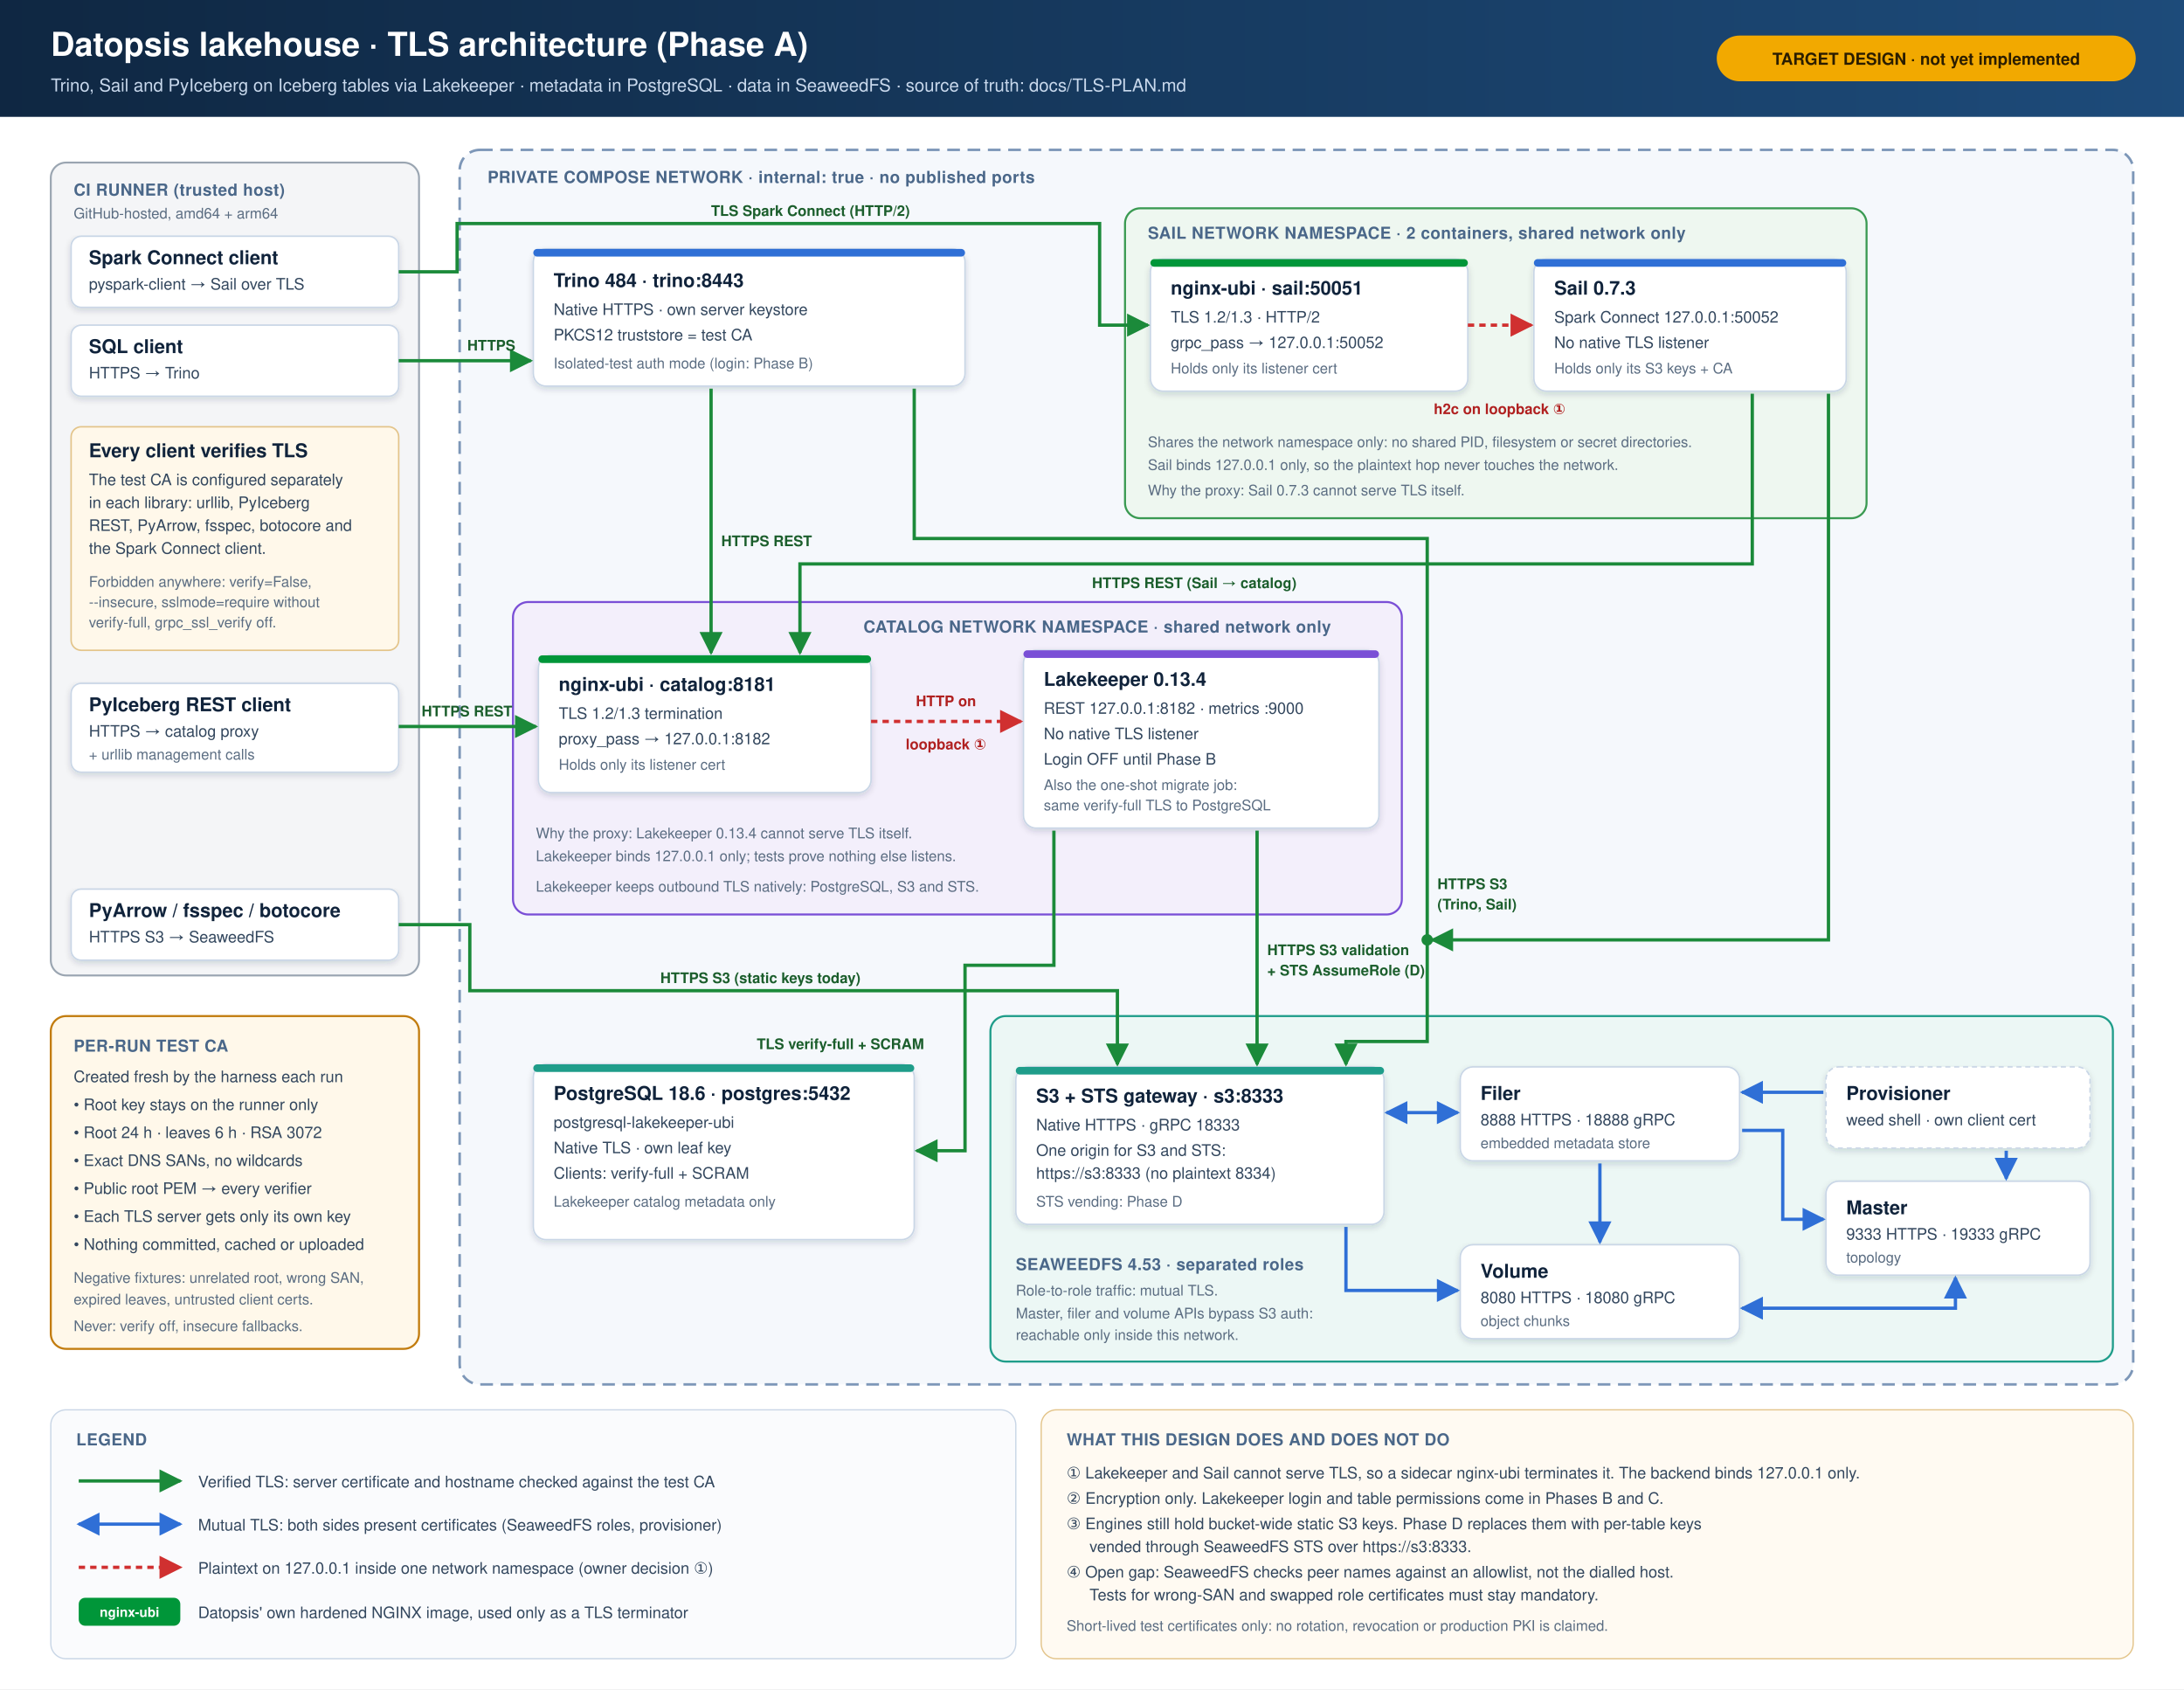
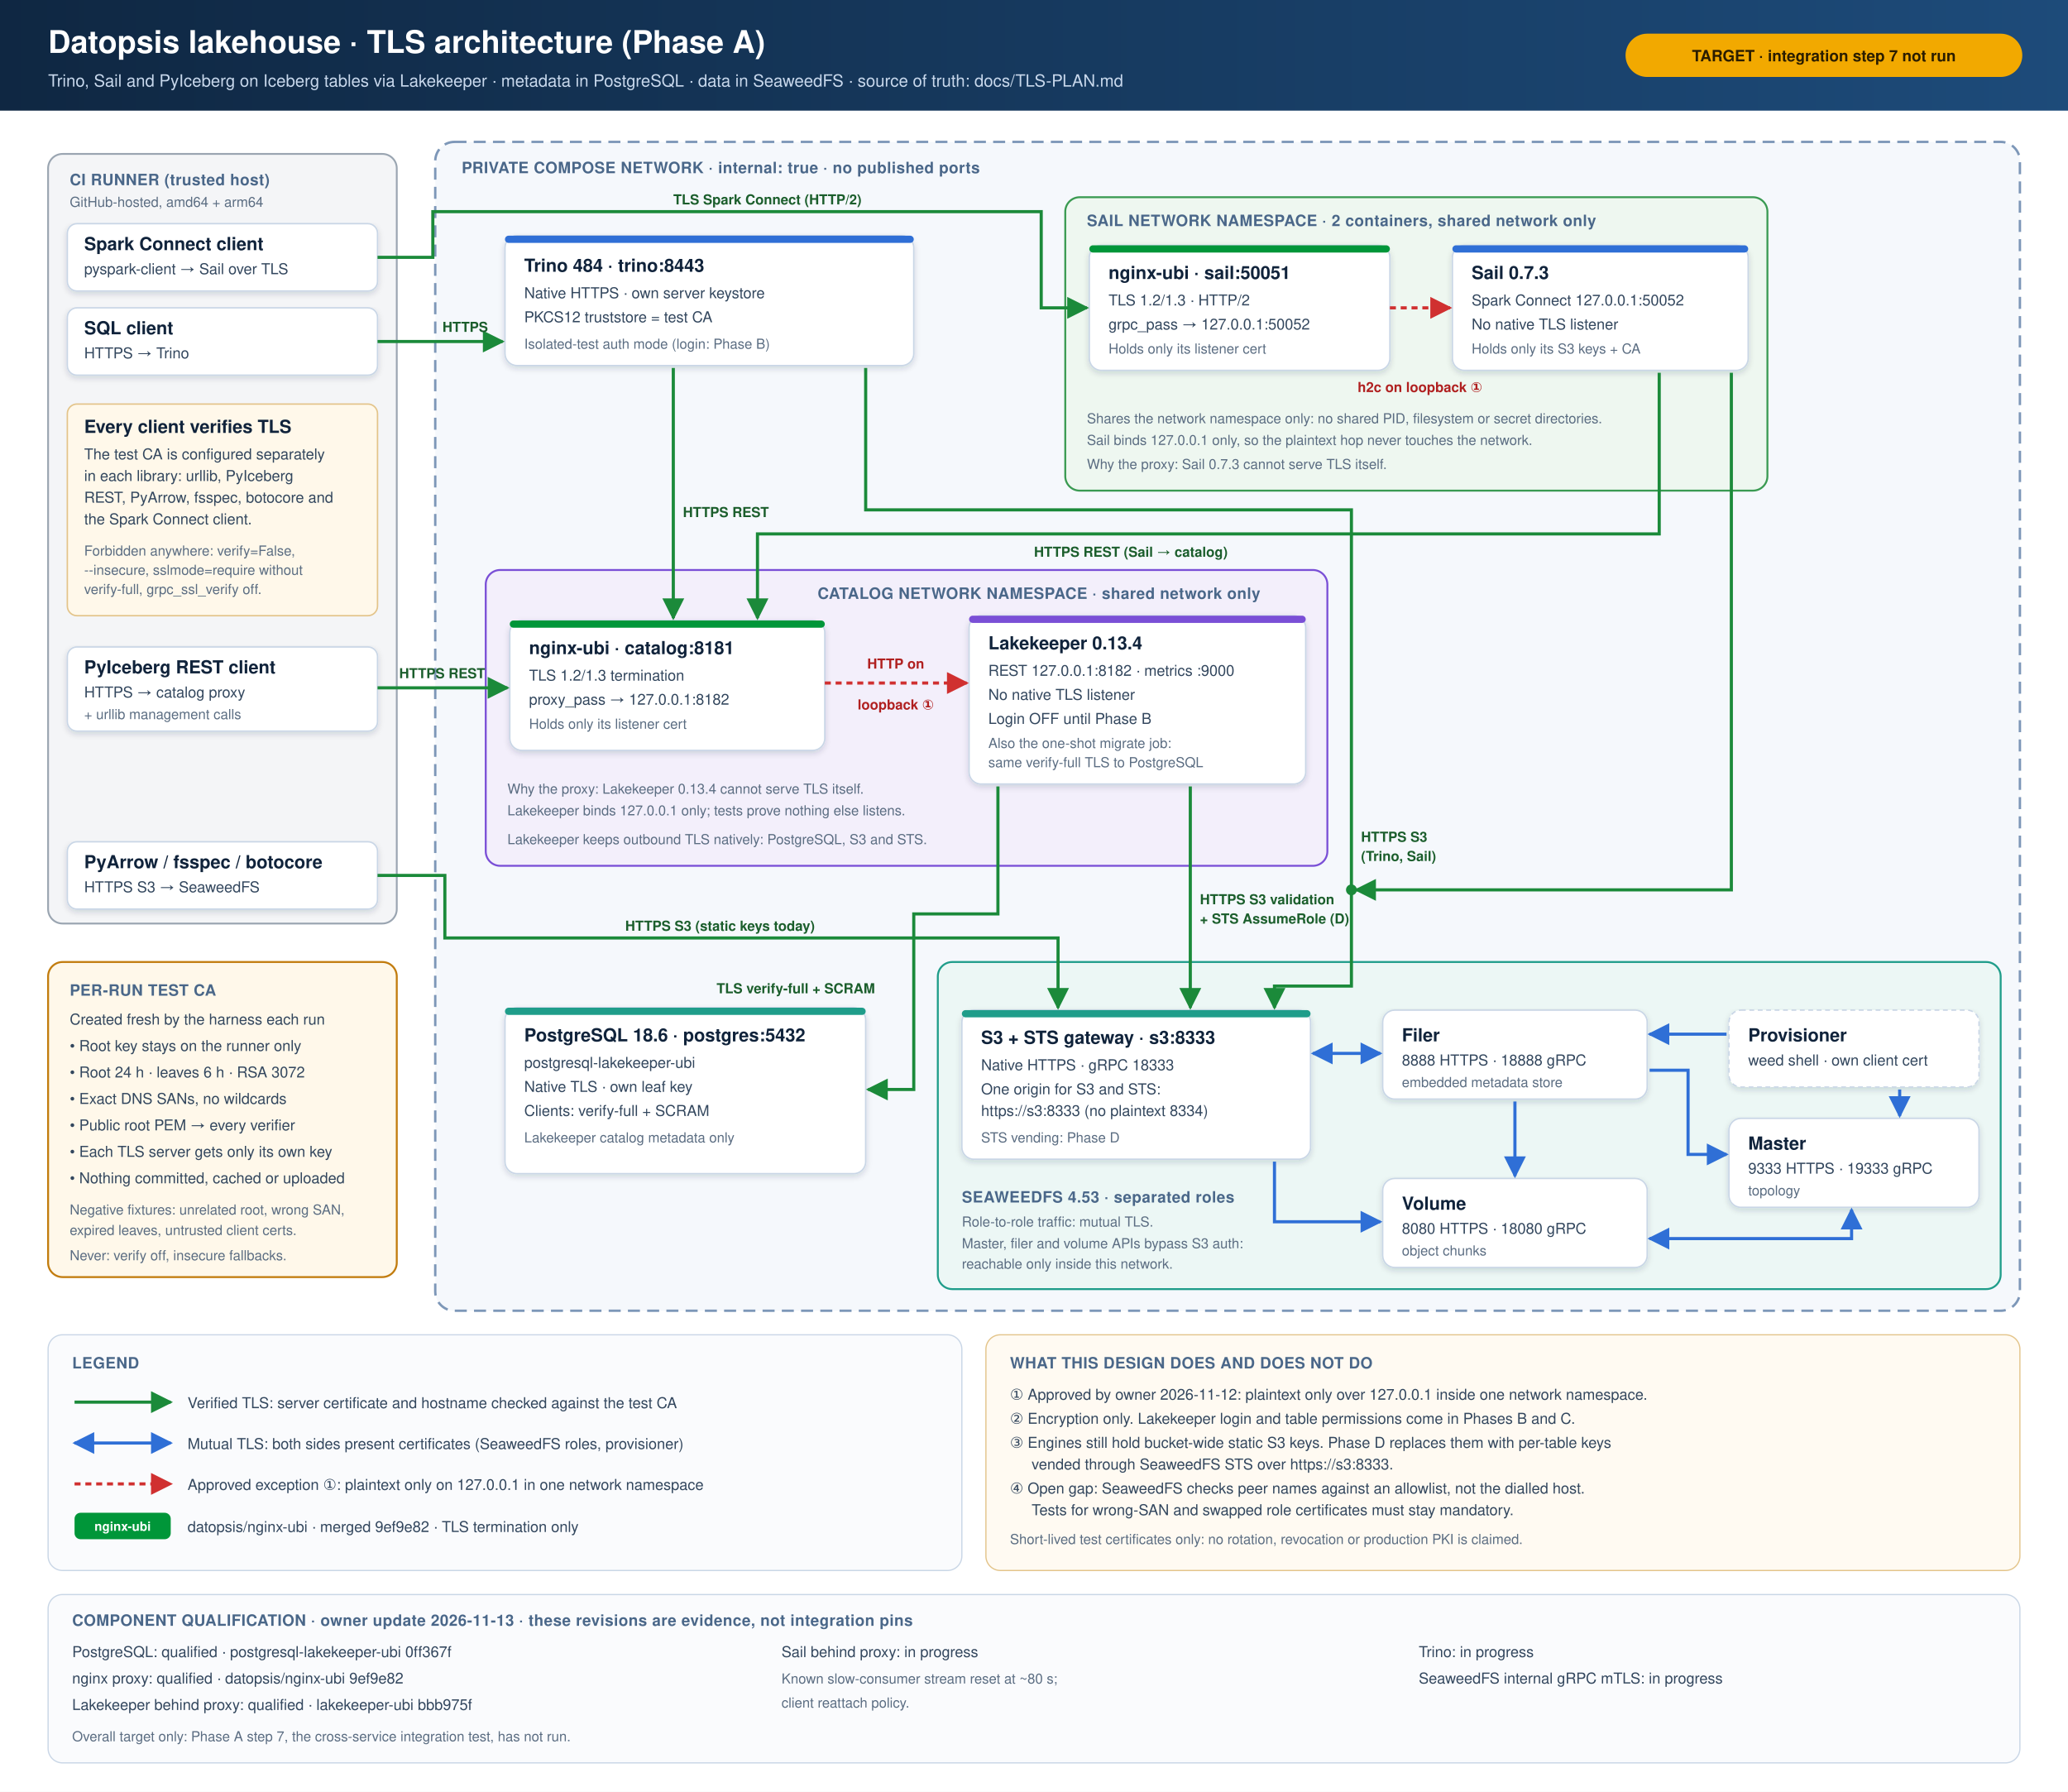
- <svg xmlns="http://www.w3.org/2000/svg" width="1720" height="1330" viewBox="0 0 1720 1330" font-family="'Segoe UI', 'Helvetica Neue', Helvetica, Arial, sans-serif">
+ <svg xmlns="http://www.w3.org/2000/svg" width="1720" height="1490" viewBox="0 0 1720 1490" font-family="'Segoe UI', 'Helvetica Neue', Helvetica, Arial, sans-serif">
  <defs>
    <linearGradient id="hdr" x1="0" y1="0" x2="1" y2="0">
      <stop offset="0" stop-color="#0f2742" />
      <stop offset="1" stop-color="#1d4b7a" />
    </linearGradient>
    <filter id="sh" x="-5%" y="-5%" width="110%" height="120%">
      <feDropShadow dx="0" dy="2" stdDeviation="2.5" flood-color="#0f2742" flood-opacity="0.16" />
    </filter>
    <marker id="aG" viewBox="0 0 10 10" refX="9" refY="5" markerWidth="7" markerHeight="7" orient="auto-start-reverse">
      <path d="M0,0 L10,5 L0,10 z" fill="#1b8a3a" />
    </marker>
    <marker id="aB" viewBox="0 0 10 10" refX="9" refY="5" markerWidth="7" markerHeight="7" orient="auto-start-reverse">
      <path d="M0,0 L10,5 L0,10 z" fill="#2f6fd6" />
    </marker>
    <marker id="aR" viewBox="0 0 10 10" refX="9" refY="5" markerWidth="7" markerHeight="7" orient="auto-start-reverse">
      <path d="M0,0 L10,5 L0,10 z" fill="#d03030" />
    </marker>
    <marker id="aO" viewBox="0 0 10 10" refX="9" refY="5" markerWidth="7" markerHeight="7" orient="auto-start-reverse">
      <path d="M0,0 L10,5 L0,10 z" fill="#c27c0e" />
    </marker>
    <style>
      .t1 { font-size: 15px; font-weight: 700; fill: #10233b; }
      .t2 { font-size: 12.5px; fill: #33475e; }
      .t3 { font-size: 11.5px; fill: #5b6d82; }
      .lbl { font-size: 11.5px; fill: #1b5e2c; font-weight: 600; }
      .lblB { font-size: 11.5px; fill: #1f4f9c; font-weight: 600; }
      .lblR { font-size: 11.5px; fill: #b02020; font-weight: 700; }
      .zone { font-size: 13px; font-weight: 700; fill: #4a6789; letter-spacing: 0.3px; }
      .card { fill: #ffffff; stroke: #c9d6e6; stroke-width: 1.2; }
      .tls  { fill: none; stroke: #1b8a3a; stroke-width: 2.6; marker-end: url(#aG); }
      .mtls { fill: none; stroke: #2f6fd6; stroke-width: 2.6; marker-end: url(#aB); marker-start: url(#aB); }
      .mtls1 { fill: none; stroke: #2f6fd6; stroke-width: 2.6; marker-end: url(#aB); }
      .plain { fill: none; stroke: #d03030; stroke-width: 2.6; stroke-dasharray: 5 4; marker-end: url(#aR); }
      .pill { font-size: 10.5px; font-weight: 700; }
    </style>
  </defs>
-   <rect width="1720" height="1330" fill="#ffffff" />
+   <rect width="1720" height="1490" fill="#ffffff" />
  <rect width="1720" height="92" fill="url(#hdr)" />
  <text x="40" y="44" font-size="26" font-weight="700" fill="#ffffff">Datopsis lakehouse · TLS architecture (Phase A)</text>
  <text x="40" y="72" font-size="14" fill="#c8d8ec">Trino, Sail and PyIceberg on Iceberg tables via Lakekeeper · metadata in PostgreSQL · data in SeaweedFS · source of truth: docs/TLS-PLAN.md</text>
  <rect x="1352" y="28" width="330" height="36" rx="18" fill="#f2a900" />
-   <text x="1517" y="51" text-anchor="middle" font-size="13" font-weight="700" fill="#2b1d00">TARGET DESIGN · not yet implemented</text>
+   <text x="1517" y="51" text-anchor="middle" font-size="13" font-weight="700" fill="#2b1d00">TARGET · integration step 7 not run</text>
  <rect x="40" y="128" width="290" height="640" rx="12" fill="#f4f5f7" stroke="#9aa5b1" stroke-width="1.5" />
  <text x="58" y="154" class="zone" fill="#444">CI RUNNER (trusted host)</text>
  <text x="58" y="172" class="t3">GitHub-hosted, amd64 + arm64</text>
  <rect x="56" y="186" width="258" height="56" rx="8" class="card" filter="url(#sh)" />
  <text x="70" y="208" class="t1" font-size="13.5">Spark Connect client</text>
  <text x="70" y="228" class="t2">pyspark-client → Sail over TLS</text>
  <rect x="56" y="256" width="258" height="56" rx="8" class="card" filter="url(#sh)" />
  <text x="70" y="278" class="t1" font-size="13.5">SQL client</text>
  <text x="70" y="298" class="t2">HTTPS → Trino</text>
  <rect x="56" y="336" width="258" height="176" rx="8" fill="#fff8ea" stroke="#e3c48a" stroke-width="1.2" />
  <text x="70" y="360" class="t1" font-size="13.5" fill="#8a5600">Every client verifies TLS</text>
  <text x="70" y="382" class="t2">The test CA is configured separately</text>
  <text x="70" y="400" class="t2">in each library: urllib, PyIceberg</text>
  <text x="70" y="418" class="t2">REST, PyArrow, fsspec, botocore and</text>
  <text x="70" y="436" class="t2">the Spark Connect client.</text>
  <text x="70" y="462" class="t3">Forbidden anywhere: verify=False,</text>
  <text x="70" y="478" class="t3">--insecure, sslmode=require without</text>
  <text x="70" y="494" class="t3">verify-full, grpc_ssl_verify off.</text>
  <rect x="56" y="538" width="258" height="70" rx="8" class="card" filter="url(#sh)" />
  <text x="70" y="560" class="t1" font-size="13.5">PyIceberg REST client</text>
  <text x="70" y="580" class="t2">HTTPS → catalog proxy</text>
  <text x="70" y="598" class="t3">+ urllib management calls</text>
  <rect x="56" y="700" width="258" height="56" rx="8" class="card" filter="url(#sh)" />
  <text x="70" y="722" class="t1" font-size="13.5">PyArrow / fsspec / botocore</text>
  <text x="70" y="742" class="t2">HTTPS S3 → SeaweedFS</text>
  <rect x="40" y="800" width="290" height="262" rx="12" fill="#fff8ea" stroke="#c27c0e" stroke-width="1.6" />
  <text x="58" y="828" class="zone" fill="#8a5600">PER-RUN TEST CA</text>
  <text x="58" y="852" class="t2">Created fresh by the harness each run</text>
  <text x="58" y="874" class="t2">• Root key stays on the runner only</text>
  <text x="58" y="896" class="t2">• Root 24 h · leaves 6 h · RSA 3072</text>
  <text x="58" y="918" class="t2">• Exact DNS SANs, no wildcards</text>
  <text x="58" y="940" class="t2">• Public root PEM → every verifier</text>
  <text x="58" y="962" class="t2">• Each TLS server gets only its own key</text>
  <text x="58" y="984" class="t2">• Nothing committed, cached or uploaded</text>
  <text x="58" y="1010" class="t3">Negative fixtures: unrelated root, wrong SAN,</text>
  <text x="58" y="1027" class="t3">expired leaves, untrusted client certs.</text>
  <text x="58" y="1048" class="t3">Never: verify off, insecure fallbacks.</text>
  <rect x="362" y="118" width="1318" height="972" rx="16" fill="#f5f8fc" stroke="#7d97b8" stroke-width="2" stroke-dasharray="10 6" />
  <text x="384" y="144" class="zone">PRIVATE COMPOSE NETWORK · internal: true · no published ports</text>
  <rect x="420" y="196" width="340" height="108" rx="10" class="card" filter="url(#sh)" />
  <rect x="420" y="196" width="340" height="6" rx="3" fill="#2f6fd6" />
  <text x="436" y="226" class="t1">Trino 484 · trino:8443</text>
  <text x="436" y="248" class="t2">Native HTTPS · own server keystore</text>
  <text x="436" y="268" class="t2">PKCS12 truststore = test CA</text>
  <text x="436" y="290" class="t3">Isolated-test auth mode (login: Phase B)</text>
  <rect x="886" y="164" width="584" height="244" rx="12" fill="#eef7f0" stroke="#3a9a52" stroke-width="1.6" />
  <text x="904" y="188" class="zone" fill="#2b6e3c">SAIL NETWORK NAMESPACE · 2 containers, shared network only</text>
  <rect x="906" y="204" width="250" height="104" rx="10" class="card" filter="url(#sh)" />
  <rect x="906" y="204" width="250" height="6" rx="3" fill="#009639" />
  <text x="922" y="232" class="t1">nginx-ubi · sail:50051</text>
  <text x="922" y="254" class="t2">TLS 1.2/1.3 · HTTP/2</text>
  <text x="922" y="274" class="t2">grpc_pass → 127.0.0.1:50052</text>
  <text x="922" y="294" class="t3">Holds only its listener cert</text>
  <rect x="1208" y="204" width="246" height="104" rx="10" class="card" filter="url(#sh)" />
  <rect x="1208" y="204" width="246" height="6" rx="3" fill="#2f6fd6" />
  <text x="1224" y="232" class="t1">Sail 0.7.3</text>
  <text x="1224" y="254" class="t2">Spark Connect 127.0.0.1:50052</text>
  <text x="1224" y="274" class="t2">No native TLS listener</text>
  <text x="1224" y="294" class="t3">Holds only its S3 keys + CA</text>
  <path d="M1156,256 L1206,256" class="plain" />
  <text x="1181" y="326" text-anchor="middle" class="lblR">h2c on loopback ①</text>
  <text x="904" y="352" class="t3">Shares the network namespace only: no shared PID, filesystem or secret directories.</text>
  <text x="904" y="370" class="t3">Sail binds 127.0.0.1 only, so the plaintext hop never touches the network.</text>
  <text x="904" y="390" class="t3">Why the proxy: Sail 0.7.3 cannot serve TLS itself.</text>
  <rect x="404" y="474" width="700" height="246" rx="12" fill="#f3effb" stroke="#7a4fd6" stroke-width="1.6" />
  <text x="680" y="498" class="zone" fill="#5a3aa8">CATALOG NETWORK NAMESPACE · shared network only</text>
  <rect x="424" y="516" width="262" height="108" rx="10" class="card" filter="url(#sh)" />
  <rect x="424" y="516" width="262" height="6" rx="3" fill="#009639" />
  <text x="440" y="544" class="t1">nginx-ubi · catalog:8181</text>
  <text x="440" y="566" class="t2">TLS 1.2/1.3 termination</text>
  <text x="440" y="586" class="t2">proxy_pass → 127.0.0.1:8182</text>
  <text x="440" y="606" class="t3">Holds only its listener cert</text>
  <rect x="806" y="512" width="280" height="140" rx="10" class="card" filter="url(#sh)" />
  <rect x="806" y="512" width="280" height="6" rx="3" fill="#7a4fd6" />
  <text x="822" y="540" class="t1">Lakekeeper 0.13.4</text>
  <text x="822" y="562" class="t2">REST 127.0.0.1:8182 · metrics :9000</text>
  <text x="822" y="582" class="t2">No native TLS listener</text>
  <text x="822" y="602" class="t2">Login OFF until Phase B</text>
  <text x="822" y="622" class="t3">Also the one-shot migrate job:</text>
  <text x="822" y="638" class="t3">same verify-full TLS to PostgreSQL</text>
  <path d="M686,568 L804,568" class="plain" />
  <text x="745" y="556" text-anchor="middle" class="lblR">HTTP on</text>
  <text x="745" y="590" text-anchor="middle" class="lblR">loopback ①</text>
  <text x="422" y="660" class="t3">Why the proxy: Lakekeeper 0.13.4 cannot serve TLS itself.</text>
  <text x="422" y="678" class="t3">Lakekeeper binds 127.0.0.1 only; tests prove nothing else listens.</text>
  <text x="422" y="702" class="t3">Lakekeeper keeps outbound TLS natively: PostgreSQL, S3 and STS.</text>
  <rect x="420" y="838" width="300" height="138" rx="10" class="card" filter="url(#sh)" />
  <rect x="420" y="838" width="300" height="6" rx="3" fill="#1f9d8a" />
  <text x="436" y="866" class="t1">PostgreSQL 18.6 · postgres:5432</text>
  <text x="436" y="888" class="t2">postgresql-lakekeeper-ubi</text>
  <text x="436" y="908" class="t2">Native TLS · own leaf key</text>
  <text x="436" y="928" class="t2">Clients: verify-full + SCRAM</text>
  <text x="436" y="950" class="t3">Lakekeeper catalog metadata only</text>
  <rect x="780" y="800" width="884" height="272" rx="12" fill="#ecf7f5" stroke="#1f9d8a" stroke-width="1.6" />
  <text x="800" y="1000" class="zone" fill="#16705f">SEAWEEDFS 4.53 · separated roles</text>
  <text x="800" y="1020" class="t3">Role-to-role traffic: mutual TLS.</text>
  <text x="800" y="1038" class="t3">Master, filer and volume APIs bypass S3 auth:</text>
  <text x="800" y="1055" class="t3">reachable only inside this network.</text>
  <rect x="800" y="840" width="290" height="124" rx="10" class="card" filter="url(#sh)" />
  <rect x="800" y="840" width="290" height="6" rx="3" fill="#1f9d8a" />
  <text x="816" y="868" class="t1">S3 + STS gateway · s3:8333</text>
  <text x="816" y="890" class="t2">Native HTTPS · gRPC 18333</text>
  <text x="816" y="910" class="t2">One origin for S3 and STS:</text>
  <text x="816" y="928" class="t2">https://s3:8333 (no plaintext 8334)</text>
  <text x="816" y="950" class="t3">STS vending: Phase D</text>
  <rect x="1150" y="840" width="220" height="74" rx="10" class="card" filter="url(#sh)" />
  <text x="1166" y="866" class="t1">Filer</text>
  <text x="1166" y="886" class="t2">8888 HTTPS · 18888 gRPC</text>
  <text x="1166" y="904" class="t3">embedded metadata store</text>
  <rect x="1150" y="980" width="220" height="74" rx="10" class="card" filter="url(#sh)" />
  <text x="1166" y="1006" class="t1">Volume</text>
  <text x="1166" y="1026" class="t2">8080 HTTPS · 18080 gRPC</text>
  <text x="1166" y="1044" class="t3">object chunks</text>
  <rect x="1438" y="930" width="208" height="74" rx="10" class="card" filter="url(#sh)" />
  <text x="1454" y="956" class="t1">Master</text>
  <text x="1454" y="976" class="t2">9333 HTTPS · 19333 gRPC</text>
  <text x="1454" y="994" class="t3">topology</text>
  <rect x="1438" y="840" width="208" height="64" rx="10" class="card" filter="url(#sh)" stroke-dasharray="4 3" />
  <text x="1454" y="866" class="t1">Provisioner</text>
  <text x="1454" y="886" class="t2">weed shell · own client cert</text>
  <path d="M1092,876 L1148,876" class="mtls" />
  <path d="M1060,966 L1060,1016 L1148,1016" class="mtls1" />
  <path d="M1260,916 L1260,978" class="mtls1" />
  <path d="M1372,890 L1404,890 L1404,960 L1436,960" class="mtls1" />
  <path d="M1372,1030 L1540,1030 L1540,1006" class="mtls" />
  <path d="M1436,860 L1372,860" class="mtls1" />
  <path d="M1580,906 L1580,928" class="mtls1" />
  <path d="M314,214 L360,214 L360,176 L866,176 L866,256 L904,256" class="tls" />
  <text x="560" y="170" class="lbl">TLS Spark Connect (HTTP/2)</text>
  <path d="M314,284 L418,284" class="tls" />
  <text x="368" y="276" class="lbl">HTTPS</text>
  <path d="M314,572 L422,572" class="tls" />
  <text x="332" y="564" class="lbl">HTTPS REST</text>
  <path d="M314,728 L370,728 L370,780 L880,780 L880,838" class="tls" />
  <text x="520" y="774" class="lbl">HTTPS S3 (static keys today)</text>
  <path d="M560,306 L560,514" class="tls" />
  <text x="568" y="430" class="lbl">HTTPS REST</text>
  <path d="M1380,310 L1380,444 L630,444 L630,514" class="tls" />
  <text x="860" y="463" class="lbl">HTTPS REST (Sail → catalog)</text>
  <path d="M720,306 L720,424 L1124,424 L1124,820 L1060,820 L1060,838" class="tls" />
  <text x="1132" y="700" class="lbl">HTTPS S3</text>
  <text x="1132" y="716" class="lbl">(Trino, Sail)</text>
  <path d="M1440,310 L1440,740 L1128,740" class="tls" />
  <circle cx="1124" cy="740" r="4.5" fill="#1b8a3a" />
  <path d="M990,654 L990,838" class="tls" />
  <text x="998" y="752" class="lbl">HTTPS S3 validation</text>
  <text x="998" y="768" class="lbl">+ STS AssumeRole (D)</text>
  <path d="M830,654 L830,760 L760,760 L760,906 L722,906" class="tls" />
  <text x="596" y="826" class="lbl">TLS verify-full + SCRAM</text>
  <rect x="40" y="1110" width="760" height="196" rx="12" fill="#fafbfd" stroke="#c9d6e6" />
  <text x="60" y="1138" class="zone">LEGEND</text>
  <path d="M62,1166 L142,1166" class="tls" />
  <text x="156" y="1171" class="t2">Verified TLS: server certificate and hostname checked against the test CA</text>
  <path d="M62,1200 L142,1200" class="mtls" />
  <text x="156" y="1205" class="t2">Mutual TLS: both sides present certificates (SeaweedFS roles, provisioner)</text>
  <path d="M62,1234 L142,1234" class="plain" />
-   <text x="156" y="1239" class="t2">Plaintext on 127.0.0.1 inside one network namespace (owner decision ①)</text>
+   <text x="156" y="1239" class="t2">Approved exception ①: plaintext only on 127.0.0.1 in one network namespace</text>
  <rect x="62" y="1258" width="80" height="22" rx="5" fill="#009639" />
  <text x="102" y="1273" text-anchor="middle" class="pill" fill="#ffffff">nginx-ubi</text>
-   <text x="156" y="1274" class="t2">Datopsis' own hardened NGINX image, used only as a TLS terminator</text>
+   <text x="156" y="1274" class="t2">datopsis/nginx-ubi · merged 9ef9e82 · TLS termination only</text>
  <rect x="820" y="1110" width="860" height="196" rx="12" fill="#fffaf2" stroke="#e3c48a" />
  <text x="840" y="1138" class="zone" fill="#8a5600">WHAT THIS DESIGN DOES AND DOES NOT DO</text>
-   <text x="840" y="1164" class="t2">① Lakekeeper and Sail cannot serve TLS, so a sidecar nginx-ubi terminates it. The backend binds 127.0.0.1 only.</text>
+   <text x="840" y="1164" class="t2">① Approved by owner 2026-11-12: plaintext only over 127.0.0.1 inside one network namespace.</text>
  <text x="840" y="1184" class="t2">② Encryption only. Lakekeeper login and table permissions come in Phases B and C.</text>
  <text x="840" y="1204" class="t2">③ Engines still hold bucket-wide static S3 keys. Phase D replaces them with per-table keys</text>
  <text x="858" y="1222" class="t2">vended through SeaweedFS STS over https://s3:8333.</text>
  <text x="840" y="1242" class="t2">④ Open gap: SeaweedFS checks peer names against an allowlist, not the dialled host.</text>
  <text x="858" y="1260" class="t2">Tests for wrong-SAN and swapped role certificates must stay mandatory.</text>
  <text x="840" y="1284" class="t3">Short-lived test certificates only: no rotation, revocation or production PKI is claimed.</text>
+   <rect x="40" y="1326" width="1640" height="140" rx="12" fill="#fafbfd" stroke="#c9d6e6" />
+   <text x="60" y="1352" class="zone">COMPONENT QUALIFICATION · owner update 2026-11-13 · these revisions are evidence, not integration pins</text>
+   <text x="60" y="1378" class="t2">PostgreSQL: qualified · postgresql-lakekeeper-ubi 0ff367f</text>
+   <text x="60" y="1400" class="t2">nginx proxy: qualified · datopsis/nginx-ubi 9ef9e82</text>
+   <text x="60" y="1422" class="t2">Lakekeeper behind proxy: qualified · lakekeeper-ubi bbb975f</text>
+   <text x="650" y="1378" class="t2">Sail behind proxy: in progress</text>
+   <text x="650" y="1400" class="t3">Known slow-consumer stream reset at ~80 s;</text>
+   <text x="650" y="1420" class="t3">client reattach policy.</text>
+   <text x="1180" y="1378" class="t2">Trino: in progress</text>
+   <text x="1180" y="1400" class="t2">SeaweedFS internal gRPC mTLS: in progress</text>
+   <text x="60" y="1448" class="t3">Overall target only: Phase A step 7, the cross-service integration test, has not run.</text>
</svg>
